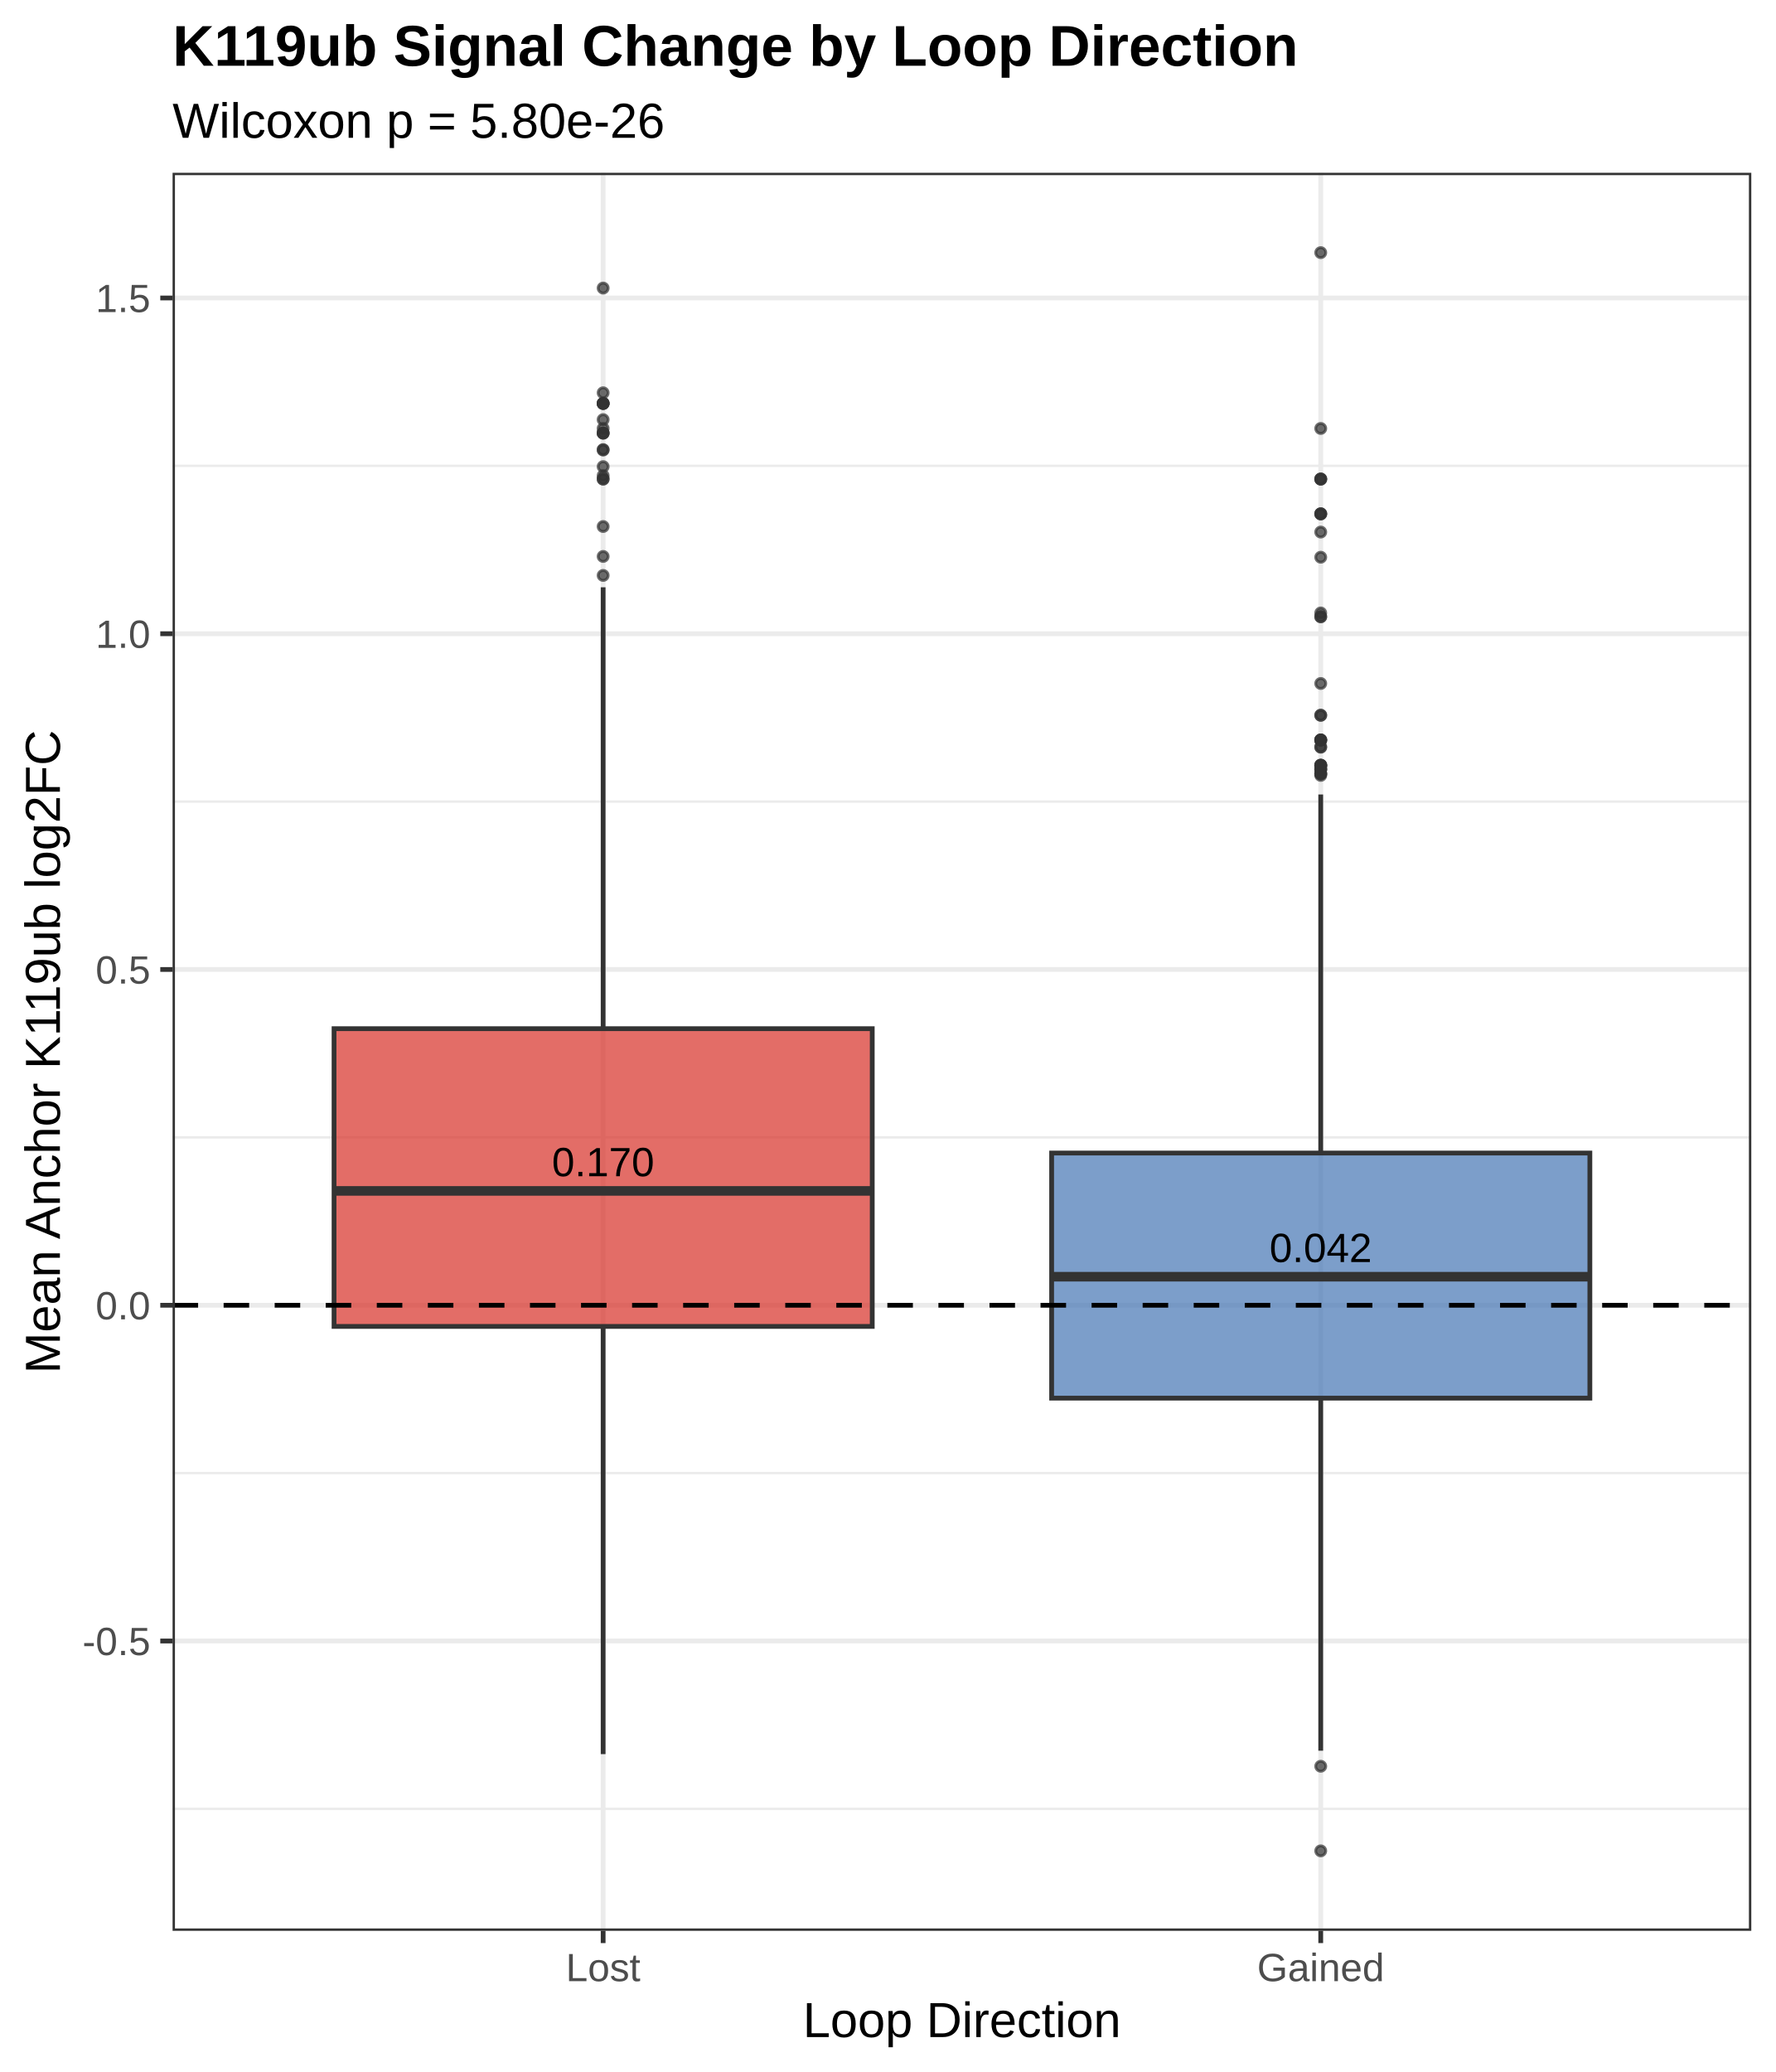
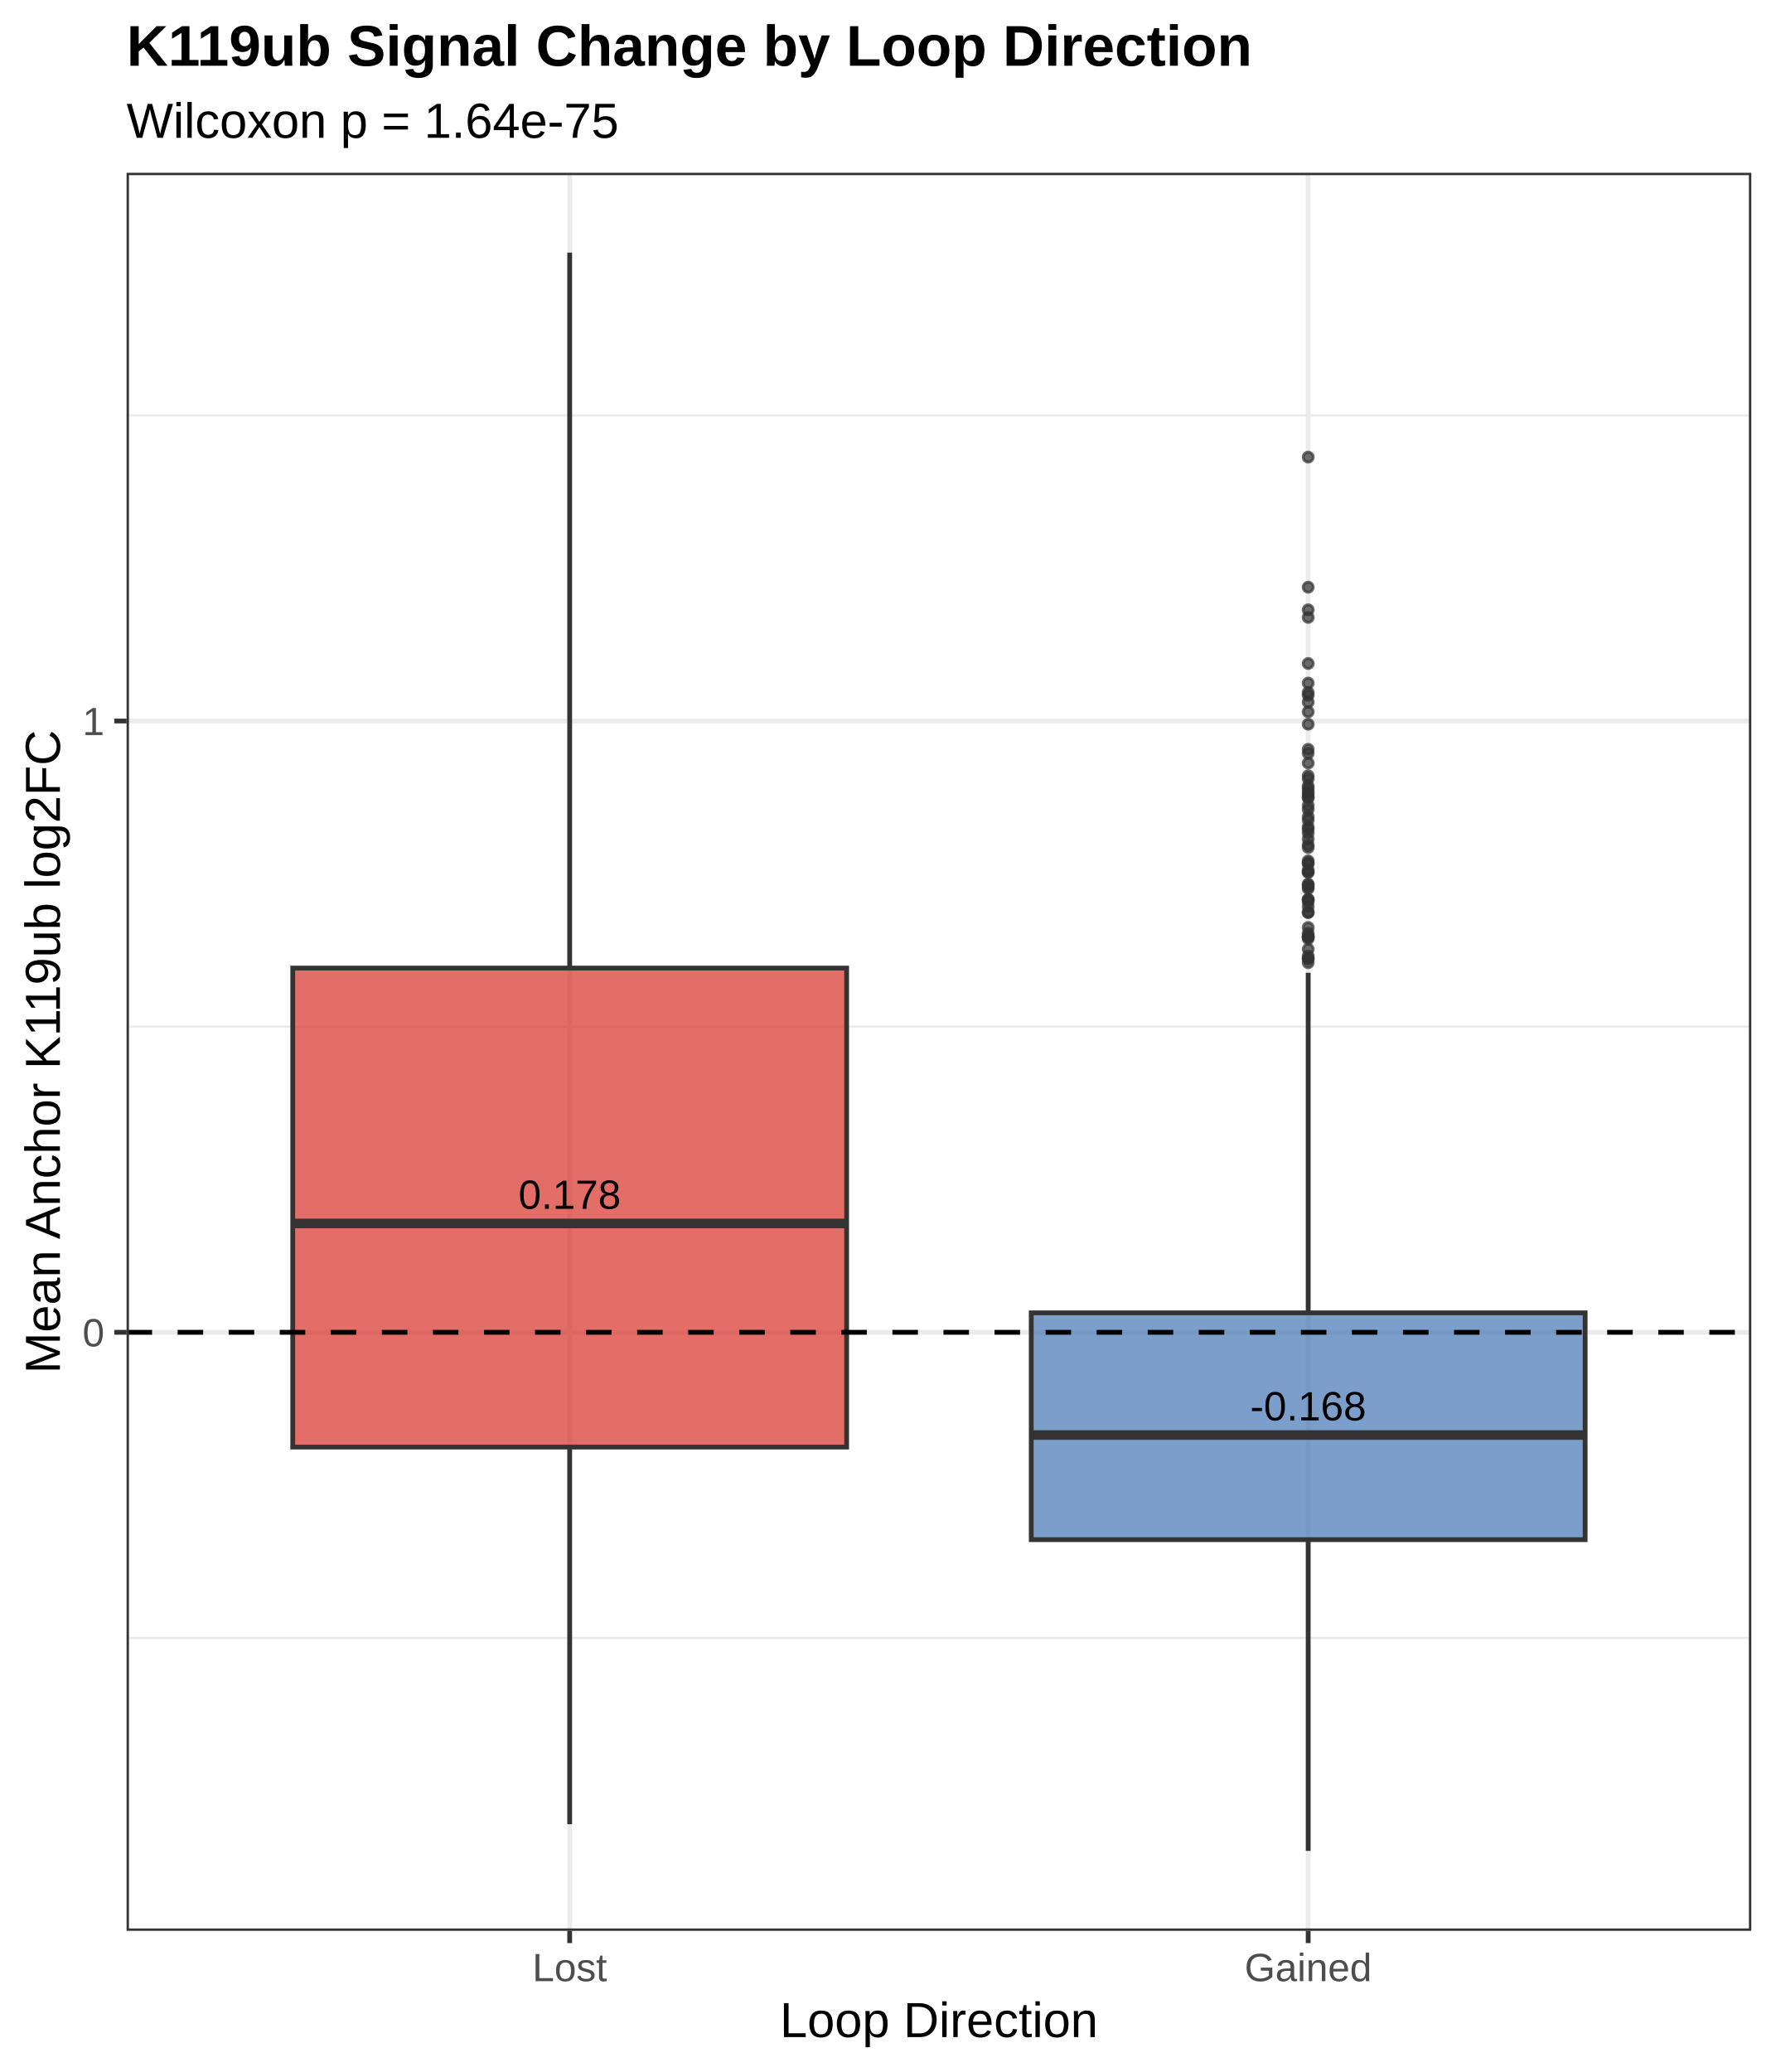
<svg xmlns="http://www.w3.org/2000/svg" width="432.00pt" height="504.00pt" viewBox="0 0 432.00 504.00">
  <g class="svglite">
    <defs>
      <style type="text/css">
    .svglite line, .svglite polyline, .svglite polygon, .svglite path, .svglite rect, .svglite circle {
      fill: none;
      stroke: #000000;
      stroke-linecap: round;
      stroke-linejoin: round;
      stroke-miterlimit: 10.00;
    }
    .svglite text {
      white-space: pre;
    }
    .svglite g.glyphgroup path {
      fill: inherit;
      stroke: none;
    }
  </style>
    </defs>
    <rect width="100%" height="100%" style="stroke: none; fill: #FFFFFF;" />
    <defs>
      <clipPath id="cpMC4wMHw0MzIuMDB8MC4wMHw1MDQuMDA=">
        <rect x="0.00" y="0.00" width="432.00" height="504.00" />
      </clipPath>
    </defs>
    <g clip-path="url(#cpMC4wMHw0MzIuMDB8MC4wMHw1MDQuMDA=)">
      <rect x="0.00" y="-0" width="432.00" height="504.00" style="stroke-width: 1.16; stroke: #FFFFFF; fill: #FFFFFF;" />
    </g>
    <defs>
-       <clipPath id="cpNDEuOTh8NDI2LjAyfDQyLjAyfDQ2OS42NQ==">
-         <rect x="41.98" y="42.02" width="384.04" height="427.64" />
+       <clipPath id="cpMzAuNzl8NDI2LjAyfDQyLjAyfDQ2OS42NQ==">
+         <rect x="30.79" y="42.02" width="395.23" height="427.64" />
      </clipPath>
    </defs>
-     <g clip-path="url(#cpNDEuOTh8NDI2LjAyfDQyLjAyfDQ2OS42NQ==)">
-       <rect x="41.98" y="42.02" width="384.04" height="427.64" style="stroke-width: 1.16; stroke: none; fill: #FFFFFF;" />
-       <polyline points="41.98,439.99 426.02,439.99 " style="stroke-width: 0.58; stroke: #EBEBEB; stroke-linecap: butt;" />
-       <polyline points="41.98,358.32 426.02,358.32 " style="stroke-width: 0.58; stroke: #EBEBEB; stroke-linecap: butt;" />
-       <polyline points="41.98,276.65 426.02,276.65 " style="stroke-width: 0.58; stroke: #EBEBEB; stroke-linecap: butt;" />
-       <polyline points="41.98,194.98 426.02,194.98 " style="stroke-width: 0.58; stroke: #EBEBEB; stroke-linecap: butt;" />
-       <polyline points="41.98,113.31 426.02,113.31 " style="stroke-width: 0.58; stroke: #EBEBEB; stroke-linecap: butt;" />
-       <polyline points="41.98,399.16 426.02,399.16 " style="stroke-width: 1.16; stroke: #EBEBEB; stroke-linecap: butt;" />
-       <polyline points="41.98,317.49 426.02,317.49 " style="stroke-width: 1.16; stroke: #EBEBEB; stroke-linecap: butt;" />
-       <polyline points="41.98,235.82 426.02,235.82 " style="stroke-width: 1.16; stroke: #EBEBEB; stroke-linecap: butt;" />
-       <polyline points="41.98,154.15 426.02,154.15 " style="stroke-width: 1.16; stroke: #EBEBEB; stroke-linecap: butt;" />
-       <polyline points="41.98,72.48 426.02,72.48 " style="stroke-width: 1.16; stroke: #EBEBEB; stroke-linecap: butt;" />
-       <polyline points="146.72,469.65 146.72,42.02 " style="stroke-width: 1.16; stroke: #EBEBEB; stroke-linecap: butt;" />
-       <polyline points="321.28,469.65 321.28,42.02 " style="stroke-width: 1.16; stroke: #EBEBEB; stroke-linecap: butt;" />
-       <circle cx="146.72" cy="95.54" r="1.21" style="stroke-width: 0.71; stroke: #333333; stroke-opacity: 0.70; fill: #333333; fill-opacity: 0.70;" />
-       <circle cx="146.72" cy="128.07" r="1.21" style="stroke-width: 0.71; stroke: #333333; stroke-opacity: 0.70; fill: #333333; fill-opacity: 0.70;" />
-       <circle cx="146.72" cy="109.47" r="1.21" style="stroke-width: 0.71; stroke: #333333; stroke-opacity: 0.70; fill: #333333; fill-opacity: 0.70;" />
-       <circle cx="146.72" cy="135.35" r="1.21" style="stroke-width: 0.71; stroke: #333333; stroke-opacity: 0.70; fill: #333333; fill-opacity: 0.70;" />
-       <circle cx="146.72" cy="139.97" r="1.21" style="stroke-width: 0.71; stroke: #333333; stroke-opacity: 0.70; fill: #333333; fill-opacity: 0.70;" />
-       <circle cx="146.72" cy="102.07" r="1.21" style="stroke-width: 0.71; stroke: #333333; stroke-opacity: 0.70; fill: #333333; fill-opacity: 0.70;" />
-       <circle cx="146.72" cy="105.35" r="1.21" style="stroke-width: 0.71; stroke: #333333; stroke-opacity: 0.70; fill: #333333; fill-opacity: 0.70;" />
-       <circle cx="146.72" cy="70.07" r="1.21" style="stroke-width: 0.71; stroke: #333333; stroke-opacity: 0.70; fill: #333333; fill-opacity: 0.70;" />
-       <circle cx="146.72" cy="98.13" r="1.21" style="stroke-width: 0.71; stroke: #333333; stroke-opacity: 0.70; fill: #333333; fill-opacity: 0.70;" />
-       <circle cx="146.72" cy="105.35" r="1.21" style="stroke-width: 0.71; stroke: #333333; stroke-opacity: 0.70; fill: #333333; fill-opacity: 0.70;" />
-       <circle cx="146.72" cy="115.70" r="1.21" style="stroke-width: 0.71; stroke: #333333; stroke-opacity: 0.70; fill: #333333; fill-opacity: 0.70;" />
-       <circle cx="146.72" cy="109.36" r="1.21" style="stroke-width: 0.71; stroke: #333333; stroke-opacity: 0.70; fill: #333333; fill-opacity: 0.70;" />
-       <circle cx="146.72" cy="116.53" r="1.21" style="stroke-width: 0.71; stroke: #333333; stroke-opacity: 0.70; fill: #333333; fill-opacity: 0.70;" />
-       <circle cx="146.72" cy="105.35" r="1.21" style="stroke-width: 0.71; stroke: #333333; stroke-opacity: 0.70; fill: #333333; fill-opacity: 0.70;" />
-       <circle cx="146.72" cy="116.53" r="1.21" style="stroke-width: 0.71; stroke: #333333; stroke-opacity: 0.70; fill: #333333; fill-opacity: 0.70;" />
-       <circle cx="146.72" cy="113.50" r="1.21" style="stroke-width: 0.71; stroke: #333333; stroke-opacity: 0.70; fill: #333333; fill-opacity: 0.70;" />
-       <circle cx="146.72" cy="104.22" r="1.21" style="stroke-width: 0.71; stroke: #333333; stroke-opacity: 0.70; fill: #333333; fill-opacity: 0.70;" />
-       <circle cx="146.72" cy="98.13" r="1.21" style="stroke-width: 0.71; stroke: #333333; stroke-opacity: 0.70; fill: #333333; fill-opacity: 0.70;" />
-       <circle cx="146.72" cy="98.13" r="1.21" style="stroke-width: 0.71; stroke: #333333; stroke-opacity: 0.70; fill: #333333; fill-opacity: 0.70;" />
-       <circle cx="146.72" cy="98.13" r="1.21" style="stroke-width: 0.71; stroke: #333333; stroke-opacity: 0.70; fill: #333333; fill-opacity: 0.70;" />
-       <line x1="146.72" y1="250.22" x2="146.72" y2="142.86" style="stroke-width: 1.16; stroke: #333333; stroke-linecap: butt;" />
-       <line x1="146.72" y1="322.64" x2="146.72" y2="426.68" style="stroke-width: 1.16; stroke: #333333; stroke-linecap: butt;" />
-       <polygon points="81.26,250.22 81.26,322.64 212.18,322.64 212.18,250.22 81.26,250.22 " style="stroke-width: 1.16; stroke: #333333; stroke-linecap: butt; stroke-linejoin: miter; fill: #D73027; fill-opacity: 0.70;" />
-       <line x1="81.26" y1="289.68" x2="212.18" y2="289.68" style="stroke-width: 2.33; stroke: #333333; stroke-linecap: butt; stroke-linejoin: miter;" />
-       <circle cx="321.28" cy="187.14" r="1.21" style="stroke-width: 0.71; stroke: #333333; stroke-opacity: 0.70; fill: #333333; fill-opacity: 0.70;" />
-       <circle cx="321.28" cy="181.68" r="1.21" style="stroke-width: 0.71; stroke: #333333; stroke-opacity: 0.70; fill: #333333; fill-opacity: 0.70;" />
-       <circle cx="321.28" cy="181.75" r="1.21" style="stroke-width: 0.71; stroke: #333333; stroke-opacity: 0.70; fill: #333333; fill-opacity: 0.70;" />
-       <circle cx="321.28" cy="187.14" r="1.21" style="stroke-width: 0.71; stroke: #333333; stroke-opacity: 0.70; fill: #333333; fill-opacity: 0.70;" />
-       <circle cx="321.28" cy="166.25" r="1.21" style="stroke-width: 0.71; stroke: #333333; stroke-opacity: 0.70; fill: #333333; fill-opacity: 0.70;" />
-       <circle cx="321.28" cy="135.54" r="1.21" style="stroke-width: 0.71; stroke: #333333; stroke-opacity: 0.70; fill: #333333; fill-opacity: 0.70;" />
-       <circle cx="321.28" cy="173.98" r="1.21" style="stroke-width: 0.71; stroke: #333333; stroke-opacity: 0.70; fill: #333333; fill-opacity: 0.70;" />
-       <circle cx="321.28" cy="188.20" r="1.21" style="stroke-width: 0.71; stroke: #333333; stroke-opacity: 0.70; fill: #333333; fill-opacity: 0.70;" />
-       <circle cx="321.28" cy="116.53" r="1.21" style="stroke-width: 0.71; stroke: #333333; stroke-opacity: 0.70; fill: #333333; fill-opacity: 0.70;" />
-       <circle cx="321.28" cy="429.63" r="1.21" style="stroke-width: 0.71; stroke: #333333; stroke-opacity: 0.70; fill: #333333; fill-opacity: 0.70;" />
-       <circle cx="321.28" cy="188.20" r="1.21" style="stroke-width: 0.71; stroke: #333333; stroke-opacity: 0.70; fill: #333333; fill-opacity: 0.70;" />
-       <circle cx="321.28" cy="116.53" r="1.21" style="stroke-width: 0.71; stroke: #333333; stroke-opacity: 0.70; fill: #333333; fill-opacity: 0.70;" />
-       <circle cx="321.28" cy="186.50" r="1.21" style="stroke-width: 0.71; stroke: #333333; stroke-opacity: 0.70; fill: #333333; fill-opacity: 0.70;" />
-       <circle cx="321.28" cy="124.99" r="1.21" style="stroke-width: 0.71; stroke: #333333; stroke-opacity: 0.70; fill: #333333; fill-opacity: 0.70;" />
-       <circle cx="321.28" cy="186.16" r="1.21" style="stroke-width: 0.71; stroke: #333333; stroke-opacity: 0.70; fill: #333333; fill-opacity: 0.70;" />
-       <circle cx="321.28" cy="188.61" r="1.21" style="stroke-width: 0.71; stroke: #333333; stroke-opacity: 0.70; fill: #333333; fill-opacity: 0.70;" />
-       <circle cx="321.28" cy="150.02" r="1.21" style="stroke-width: 0.71; stroke: #333333; stroke-opacity: 0.70; fill: #333333; fill-opacity: 0.70;" />
-       <circle cx="321.28" cy="61.45" r="1.21" style="stroke-width: 0.71; stroke: #333333; stroke-opacity: 0.70; fill: #333333; fill-opacity: 0.70;" />
-       <circle cx="321.28" cy="180.01" r="1.21" style="stroke-width: 0.71; stroke: #333333; stroke-opacity: 0.70; fill: #333333; fill-opacity: 0.70;" />
-       <circle cx="321.28" cy="180.01" r="1.21" style="stroke-width: 0.71; stroke: #333333; stroke-opacity: 0.70; fill: #333333; fill-opacity: 0.70;" />
-       <circle cx="321.28" cy="104.22" r="1.21" style="stroke-width: 0.71; stroke: #333333; stroke-opacity: 0.70; fill: #333333; fill-opacity: 0.70;" />
-       <circle cx="321.28" cy="186.16" r="1.21" style="stroke-width: 0.71; stroke: #333333; stroke-opacity: 0.70; fill: #333333; fill-opacity: 0.70;" />
-       <circle cx="321.28" cy="129.42" r="1.21" style="stroke-width: 0.71; stroke: #333333; stroke-opacity: 0.70; fill: #333333; fill-opacity: 0.70;" />
-       <circle cx="321.28" cy="150.02" r="1.21" style="stroke-width: 0.71; stroke: #333333; stroke-opacity: 0.70; fill: #333333; fill-opacity: 0.70;" />
-       <circle cx="321.28" cy="149.10" r="1.21" style="stroke-width: 0.71; stroke: #333333; stroke-opacity: 0.70; fill: #333333; fill-opacity: 0.70;" />
-       <circle cx="321.28" cy="179.99" r="1.21" style="stroke-width: 0.71; stroke: #333333; stroke-opacity: 0.70; fill: #333333; fill-opacity: 0.70;" />
-       <circle cx="321.28" cy="186.11" r="1.21" style="stroke-width: 0.71; stroke: #333333; stroke-opacity: 0.70; fill: #333333; fill-opacity: 0.70;" />
-       <circle cx="321.28" cy="450.21" r="1.21" style="stroke-width: 0.71; stroke: #333333; stroke-opacity: 0.70; fill: #333333; fill-opacity: 0.70;" />
-       <circle cx="321.28" cy="173.98" r="1.21" style="stroke-width: 0.71; stroke: #333333; stroke-opacity: 0.70; fill: #333333; fill-opacity: 0.70;" />
-       <circle cx="321.28" cy="124.99" r="1.21" style="stroke-width: 0.71; stroke: #333333; stroke-opacity: 0.70; fill: #333333; fill-opacity: 0.70;" />
-       <circle cx="321.28" cy="187.14" r="1.21" style="stroke-width: 0.71; stroke: #333333; stroke-opacity: 0.70; fill: #333333; fill-opacity: 0.70;" />
-       <circle cx="321.28" cy="188.20" r="1.21" style="stroke-width: 0.71; stroke: #333333; stroke-opacity: 0.70; fill: #333333; fill-opacity: 0.70;" />
-       <circle cx="321.28" cy="124.99" r="1.21" style="stroke-width: 0.71; stroke: #333333; stroke-opacity: 0.70; fill: #333333; fill-opacity: 0.70;" />
-       <circle cx="321.28" cy="186.16" r="1.21" style="stroke-width: 0.71; stroke: #333333; stroke-opacity: 0.70; fill: #333333; fill-opacity: 0.70;" />
-       <circle cx="321.28" cy="180.01" r="1.21" style="stroke-width: 0.71; stroke: #333333; stroke-opacity: 0.70; fill: #333333; fill-opacity: 0.70;" />
-       <circle cx="321.28" cy="116.53" r="1.21" style="stroke-width: 0.71; stroke: #333333; stroke-opacity: 0.70; fill: #333333; fill-opacity: 0.70;" />
-       <line x1="321.28" y1="280.47" x2="321.28" y2="193.25" style="stroke-width: 1.16; stroke: #333333; stroke-linecap: butt;" />
-       <line x1="321.28" y1="340.09" x2="321.28" y2="425.85" style="stroke-width: 1.16; stroke: #333333; stroke-linecap: butt;" />
-       <polygon points="255.82,280.47 255.82,340.09 386.75,340.09 386.75,280.47 255.82,280.47 " style="stroke-width: 1.16; stroke: #333333; stroke-linecap: butt; stroke-linejoin: miter; fill: #4575B4; fill-opacity: 0.70;" />
-       <line x1="255.82" y1="310.55" x2="386.75" y2="310.55" style="stroke-width: 2.33; stroke: #333333; stroke-linecap: butt; stroke-linejoin: miter;" />
-       <line x1="41.98" y1="317.49" x2="426.02" y2="317.49" style="stroke-width: 1.16; stroke-dasharray: 6.21,6.21; stroke-linecap: butt;" />
-       <text x="146.72" y="286.11" text-anchor="middle" style="font-size: 9.96px; font-family: &quot;Arial&quot;;" textLength="24.89px" lengthAdjust="spacingAndGlyphs">0.170</text>
-       <text x="321.28" y="306.99" text-anchor="middle" style="font-size: 9.96px; font-family: &quot;Arial&quot;;" textLength="24.89px" lengthAdjust="spacingAndGlyphs">0.042</text>
-       <rect x="41.98" y="42.02" width="384.04" height="427.64" style="stroke-width: 1.16; stroke: #333333;" />
+     <g clip-path="url(#cpMzAuNzl8NDI2LjAyfDQyLjAyfDQ2OS42NQ==)">
+       <rect x="30.79" y="42.02" width="395.23" height="427.64" style="stroke-width: 1.16; stroke: none; fill: #FFFFFF;" />
+       <polyline points="30.79,398.42 426.02,398.42 " style="stroke-width: 0.58; stroke: #EBEBEB; stroke-linecap: butt;" />
+       <polyline points="30.79,249.72 426.02,249.72 " style="stroke-width: 0.58; stroke: #EBEBEB; stroke-linecap: butt;" />
+       <polyline points="30.79,101.03 426.02,101.03 " style="stroke-width: 0.58; stroke: #EBEBEB; stroke-linecap: butt;" />
+       <polyline points="30.79,324.07 426.02,324.07 " style="stroke-width: 1.16; stroke: #EBEBEB; stroke-linecap: butt;" />
+       <polyline points="30.79,175.38 426.02,175.38 " style="stroke-width: 1.16; stroke: #EBEBEB; stroke-linecap: butt;" />
+       <polyline points="138.58,469.65 138.58,42.02 " style="stroke-width: 1.16; stroke: #EBEBEB; stroke-linecap: butt;" />
+       <polyline points="318.23,469.65 318.23,42.02 " style="stroke-width: 1.16; stroke: #EBEBEB; stroke-linecap: butt;" />
+       <line x1="138.58" y1="235.48" x2="138.58" y2="61.45" style="stroke-width: 1.16; stroke: #333333; stroke-linecap: butt;" />
+       <line x1="138.58" y1="351.99" x2="138.58" y2="443.72" style="stroke-width: 1.16; stroke: #333333; stroke-linecap: butt;" />
+       <polygon points="71.21,235.48 71.21,351.99 205.95,351.99 205.95,235.48 71.21,235.48 " style="stroke-width: 1.16; stroke: #333333; stroke-linecap: butt; stroke-linejoin: miter; fill: #D73027; fill-opacity: 0.70;" />
+       <line x1="71.21" y1="297.60" x2="205.95" y2="297.60" style="stroke-width: 2.33; stroke: #333333; stroke-linecap: butt; stroke-linejoin: miter;" />
+       <circle cx="318.23" cy="183.22" r="1.21" style="stroke-width: 0.71; stroke: #333333; stroke-opacity: 0.70; fill: #333333; fill-opacity: 0.70;" />
+       <circle cx="318.23" cy="212.18" r="1.21" style="stroke-width: 0.71; stroke: #333333; stroke-opacity: 0.70; fill: #333333; fill-opacity: 0.70;" />
+       <circle cx="318.23" cy="201.70" r="1.21" style="stroke-width: 0.71; stroke: #333333; stroke-opacity: 0.70; fill: #333333; fill-opacity: 0.70;" />
+       <circle cx="318.23" cy="228.35" r="1.21" style="stroke-width: 0.71; stroke: #333333; stroke-opacity: 0.70; fill: #333333; fill-opacity: 0.70;" />
+       <circle cx="318.23" cy="161.39" r="1.21" style="stroke-width: 0.71; stroke: #333333; stroke-opacity: 0.70; fill: #333333; fill-opacity: 0.70;" />
+       <circle cx="318.23" cy="166.15" r="1.21" style="stroke-width: 0.71; stroke: #333333; stroke-opacity: 0.70; fill: #333333; fill-opacity: 0.70;" />
+       <circle cx="318.23" cy="201.18" r="1.21" style="stroke-width: 0.71; stroke: #333333; stroke-opacity: 0.70; fill: #333333; fill-opacity: 0.70;" />
+       <circle cx="318.23" cy="150.18" r="1.21" style="stroke-width: 0.71; stroke: #333333; stroke-opacity: 0.70; fill: #333333; fill-opacity: 0.70;" />
+       <circle cx="318.23" cy="216.17" r="1.21" style="stroke-width: 0.71; stroke: #333333; stroke-opacity: 0.70; fill: #333333; fill-opacity: 0.70;" />
+       <circle cx="318.23" cy="199.52" r="1.21" style="stroke-width: 0.71; stroke: #333333; stroke-opacity: 0.70; fill: #333333; fill-opacity: 0.70;" />
+       <circle cx="318.23" cy="168.43" r="1.21" style="stroke-width: 0.71; stroke: #333333; stroke-opacity: 0.70; fill: #333333; fill-opacity: 0.70;" />
+       <circle cx="318.23" cy="198.67" r="1.21" style="stroke-width: 0.71; stroke: #333333; stroke-opacity: 0.70; fill: #333333; fill-opacity: 0.70;" />
+       <circle cx="318.23" cy="142.83" r="1.21" style="stroke-width: 0.71; stroke: #333333; stroke-opacity: 0.70; fill: #333333; fill-opacity: 0.70;" />
+       <circle cx="318.23" cy="218.79" r="1.21" style="stroke-width: 0.71; stroke: #333333; stroke-opacity: 0.70; fill: #333333; fill-opacity: 0.70;" />
+       <circle cx="318.23" cy="211.65" r="1.21" style="stroke-width: 0.71; stroke: #333333; stroke-opacity: 0.70; fill: #333333; fill-opacity: 0.70;" />
+       <circle cx="318.23" cy="219.29" r="1.21" style="stroke-width: 0.71; stroke: #333333; stroke-opacity: 0.70; fill: #333333; fill-opacity: 0.70;" />
+       <circle cx="318.23" cy="188.69" r="1.21" style="stroke-width: 0.71; stroke: #333333; stroke-opacity: 0.70; fill: #333333; fill-opacity: 0.70;" />
+       <circle cx="318.23" cy="227.80" r="1.21" style="stroke-width: 0.71; stroke: #333333; stroke-opacity: 0.70; fill: #333333; fill-opacity: 0.70;" />
+       <circle cx="318.23" cy="221.93" r="1.21" style="stroke-width: 0.71; stroke: #333333; stroke-opacity: 0.70; fill: #333333; fill-opacity: 0.70;" />
+       <circle cx="318.23" cy="215.74" r="1.21" style="stroke-width: 0.71; stroke: #333333; stroke-opacity: 0.70; fill: #333333; fill-opacity: 0.70;" />
+       <circle cx="318.23" cy="212.17" r="1.21" style="stroke-width: 0.71; stroke: #333333; stroke-opacity: 0.70; fill: #333333; fill-opacity: 0.70;" />
+       <circle cx="318.23" cy="185.60" r="1.21" style="stroke-width: 0.71; stroke: #333333; stroke-opacity: 0.70; fill: #333333; fill-opacity: 0.70;" />
+       <circle cx="318.23" cy="215.05" r="1.21" style="stroke-width: 0.71; stroke: #333333; stroke-opacity: 0.70; fill: #333333; fill-opacity: 0.70;" />
+       <circle cx="318.23" cy="196.91" r="1.21" style="stroke-width: 0.71; stroke: #333333; stroke-opacity: 0.70; fill: #333333; fill-opacity: 0.70;" />
+       <circle cx="318.23" cy="227.85" r="1.21" style="stroke-width: 0.71; stroke: #333333; stroke-opacity: 0.70; fill: #333333; fill-opacity: 0.70;" />
+       <circle cx="318.23" cy="193.16" r="1.21" style="stroke-width: 0.71; stroke: #333333; stroke-opacity: 0.70; fill: #333333; fill-opacity: 0.70;" />
+       <circle cx="318.23" cy="215.28" r="1.21" style="stroke-width: 0.71; stroke: #333333; stroke-opacity: 0.70; fill: #333333; fill-opacity: 0.70;" />
+       <circle cx="318.23" cy="225.61" r="1.21" style="stroke-width: 0.71; stroke: #333333; stroke-opacity: 0.70; fill: #333333; fill-opacity: 0.70;" />
+       <circle cx="318.23" cy="232.55" r="1.21" style="stroke-width: 0.71; stroke: #333333; stroke-opacity: 0.70; fill: #333333; fill-opacity: 0.70;" />
+       <circle cx="318.23" cy="220.52" r="1.21" style="stroke-width: 0.71; stroke: #333333; stroke-opacity: 0.70; fill: #333333; fill-opacity: 0.70;" />
+       <circle cx="318.23" cy="176.16" r="1.21" style="stroke-width: 0.71; stroke: #333333; stroke-opacity: 0.70; fill: #333333; fill-opacity: 0.70;" />
+       <circle cx="318.23" cy="233.22" r="1.21" style="stroke-width: 0.71; stroke: #333333; stroke-opacity: 0.70; fill: #333333; fill-opacity: 0.70;" />
+       <circle cx="318.23" cy="111.19" r="1.21" style="stroke-width: 0.71; stroke: #333333; stroke-opacity: 0.70; fill: #333333; fill-opacity: 0.70;" />
+       <circle cx="318.23" cy="173.15" r="1.21" style="stroke-width: 0.71; stroke: #333333; stroke-opacity: 0.70; fill: #333333; fill-opacity: 0.70;" />
+       <circle cx="318.23" cy="227.83" r="1.21" style="stroke-width: 0.71; stroke: #333333; stroke-opacity: 0.70; fill: #333333; fill-opacity: 0.70;" />
+       <circle cx="318.23" cy="148.33" r="1.21" style="stroke-width: 0.71; stroke: #333333; stroke-opacity: 0.70; fill: #333333; fill-opacity: 0.70;" />
+       <circle cx="318.23" cy="233.15" r="1.21" style="stroke-width: 0.71; stroke: #333333; stroke-opacity: 0.70; fill: #333333; fill-opacity: 0.70;" />
+       <circle cx="318.23" cy="227.00" r="1.21" style="stroke-width: 0.71; stroke: #333333; stroke-opacity: 0.70; fill: #333333; fill-opacity: 0.70;" />
+       <circle cx="318.23" cy="189.43" r="1.21" style="stroke-width: 0.71; stroke: #333333; stroke-opacity: 0.70; fill: #333333; fill-opacity: 0.70;" />
+       <circle cx="318.23" cy="230.88" r="1.21" style="stroke-width: 0.71; stroke: #333333; stroke-opacity: 0.70; fill: #333333; fill-opacity: 0.70;" />
+       <circle cx="318.23" cy="204.09" r="1.21" style="stroke-width: 0.71; stroke: #333333; stroke-opacity: 0.70; fill: #333333; fill-opacity: 0.70;" />
+       <circle cx="318.23" cy="206.17" r="1.21" style="stroke-width: 0.71; stroke: #333333; stroke-opacity: 0.70; fill: #333333; fill-opacity: 0.70;" />
+       <circle cx="318.23" cy="192.57" r="1.21" style="stroke-width: 0.71; stroke: #333333; stroke-opacity: 0.70; fill: #333333; fill-opacity: 0.70;" />
+       <circle cx="318.23" cy="182.27" r="1.21" style="stroke-width: 0.71; stroke: #333333; stroke-opacity: 0.70; fill: #333333; fill-opacity: 0.70;" />
+       <circle cx="318.23" cy="191.20" r="1.21" style="stroke-width: 0.71; stroke: #333333; stroke-opacity: 0.70; fill: #333333; fill-opacity: 0.70;" />
+       <circle cx="318.23" cy="195.92" r="1.21" style="stroke-width: 0.71; stroke: #333333; stroke-opacity: 0.70; fill: #333333; fill-opacity: 0.70;" />
+       <circle cx="318.23" cy="209.40" r="1.21" style="stroke-width: 0.71; stroke: #333333; stroke-opacity: 0.70; fill: #333333; fill-opacity: 0.70;" />
+       <circle cx="318.23" cy="234.17" r="1.21" style="stroke-width: 0.71; stroke: #333333; stroke-opacity: 0.70; fill: #333333; fill-opacity: 0.70;" />
+       <circle cx="318.23" cy="218.78" r="1.21" style="stroke-width: 0.71; stroke: #333333; stroke-opacity: 0.70; fill: #333333; fill-opacity: 0.70;" />
+       <circle cx="318.23" cy="221.97" r="1.21" style="stroke-width: 0.71; stroke: #333333; stroke-opacity: 0.70; fill: #333333; fill-opacity: 0.70;" />
+       <circle cx="318.23" cy="210.10" r="1.21" style="stroke-width: 0.71; stroke: #333333; stroke-opacity: 0.70; fill: #333333; fill-opacity: 0.70;" />
+       <circle cx="318.23" cy="169.13" r="1.21" style="stroke-width: 0.71; stroke: #333333; stroke-opacity: 0.70; fill: #333333; fill-opacity: 0.70;" />
+       <circle cx="318.23" cy="202.61" r="1.21" style="stroke-width: 0.71; stroke: #333333; stroke-opacity: 0.70; fill: #333333; fill-opacity: 0.70;" />
+       <circle cx="318.23" cy="193.89" r="1.21" style="stroke-width: 0.71; stroke: #333333; stroke-opacity: 0.70; fill: #333333; fill-opacity: 0.70;" />
+       <circle cx="318.23" cy="205.55" r="1.21" style="stroke-width: 0.71; stroke: #333333; stroke-opacity: 0.70; fill: #333333; fill-opacity: 0.70;" />
+       <circle cx="318.23" cy="170.79" r="1.21" style="stroke-width: 0.71; stroke: #333333; stroke-opacity: 0.70; fill: #333333; fill-opacity: 0.70;" />
+       <circle cx="318.23" cy="191.81" r="1.21" style="stroke-width: 0.71; stroke: #333333; stroke-opacity: 0.70; fill: #333333; fill-opacity: 0.70;" />
+       <circle cx="318.23" cy="194.05" r="1.21" style="stroke-width: 0.71; stroke: #333333; stroke-opacity: 0.70; fill: #333333; fill-opacity: 0.70;" />
+       <circle cx="318.23" cy="209.88" r="1.21" style="stroke-width: 0.71; stroke: #333333; stroke-opacity: 0.70; fill: #333333; fill-opacity: 0.70;" />
+       <line x1="318.23" y1="319.34" x2="318.23" y2="236.62" style="stroke-width: 1.16; stroke: #333333; stroke-linecap: butt;" />
+       <line x1="318.23" y1="374.51" x2="318.23" y2="450.21" style="stroke-width: 1.16; stroke: #333333; stroke-linecap: butt;" />
+       <polygon points="250.86,319.34 250.86,374.51 385.60,374.51 385.60,319.34 250.86,319.34 " style="stroke-width: 1.16; stroke: #333333; stroke-linecap: butt; stroke-linejoin: miter; fill: #4575B4; fill-opacity: 0.70;" />
+       <line x1="250.86" y1="349.06" x2="385.60" y2="349.06" style="stroke-width: 2.33; stroke: #333333; stroke-linecap: butt; stroke-linejoin: miter;" />
+       <line x1="30.79" y1="324.07" x2="426.02" y2="324.07" style="stroke-width: 1.16; stroke-dasharray: 6.21,6.21; stroke-linecap: butt;" />
+       <text x="138.58" y="294.04" text-anchor="middle" style="font-size: 9.96px; font-family: &quot;Arial&quot;;" textLength="24.89px" lengthAdjust="spacingAndGlyphs">0.178</text>
+       <text x="318.23" y="345.50" text-anchor="middle" style="font-size: 9.96px; font-family: &quot;Arial&quot;;" textLength="28.20px" lengthAdjust="spacingAndGlyphs">-0.168</text>
+       <rect x="30.79" y="42.02" width="395.23" height="427.64" style="stroke-width: 1.16; stroke: #333333;" />
    </g>
    <g clip-path="url(#cpMC4wMHw0MzIuMDB8MC4wMHw1MDQuMDA=)">
-       <text x="36.60" y="402.59" text-anchor="end" style="font-size: 9.60px;fill: #4D4D4D; font-family: &quot;Arial&quot;;" textLength="16.52px" lengthAdjust="spacingAndGlyphs">-0.5</text>
-       <text x="36.60" y="320.92" text-anchor="end" style="font-size: 9.60px;fill: #4D4D4D; font-family: &quot;Arial&quot;;" textLength="13.33px" lengthAdjust="spacingAndGlyphs">0.0</text>
-       <text x="36.60" y="239.25" text-anchor="end" style="font-size: 9.60px;fill: #4D4D4D; font-family: &quot;Arial&quot;;" textLength="13.33px" lengthAdjust="spacingAndGlyphs">0.5</text>
-       <text x="36.60" y="157.58" text-anchor="end" style="font-size: 9.60px;fill: #4D4D4D; font-family: &quot;Arial&quot;;" textLength="13.33px" lengthAdjust="spacingAndGlyphs">1.0</text>
-       <text x="36.60" y="75.91" text-anchor="end" style="font-size: 9.60px;fill: #4D4D4D; font-family: &quot;Arial&quot;;" textLength="13.33px" lengthAdjust="spacingAndGlyphs">1.5</text>
-       <polyline points="38.99,399.16 41.98,399.16 " style="stroke-width: 1.16; stroke: #333333; stroke-linecap: butt;" />
-       <polyline points="38.99,317.49 41.98,317.49 " style="stroke-width: 1.16; stroke: #333333; stroke-linecap: butt;" />
-       <polyline points="38.99,235.82 41.98,235.82 " style="stroke-width: 1.16; stroke: #333333; stroke-linecap: butt;" />
-       <polyline points="38.99,154.15 41.98,154.15 " style="stroke-width: 1.16; stroke: #333333; stroke-linecap: butt;" />
-       <polyline points="38.99,72.48 41.98,72.48 " style="stroke-width: 1.16; stroke: #333333; stroke-linecap: butt;" />
-       <polyline points="146.72,472.64 146.72,469.65 " style="stroke-width: 1.16; stroke: #333333; stroke-linecap: butt;" />
-       <polyline points="321.28,472.64 321.28,469.65 " style="stroke-width: 1.16; stroke: #333333; stroke-linecap: butt;" />
-       <text x="146.72" y="481.90" text-anchor="middle" style="font-size: 9.60px;fill: #4D4D4D; font-family: &quot;Arial&quot;;" textLength="18.12px" lengthAdjust="spacingAndGlyphs">Lost</text>
-       <text x="321.28" y="481.90" text-anchor="middle" style="font-size: 9.60px;fill: #4D4D4D; font-family: &quot;Arial&quot;;" textLength="30.91px" lengthAdjust="spacingAndGlyphs">Gained</text>
-       <text x="234.00" y="495.50" text-anchor="middle" style="font-size: 12.00px; font-family: &quot;Arial&quot;;" textLength="77.38px" lengthAdjust="spacingAndGlyphs">Loop Direction</text>
+       <text x="25.41" y="327.50" text-anchor="end" style="font-size: 9.60px;fill: #4D4D4D; font-family: &quot;Arial&quot;;" textLength="5.33px" lengthAdjust="spacingAndGlyphs">0</text>
+       <text x="25.41" y="178.81" text-anchor="end" style="font-size: 9.60px;fill: #4D4D4D; font-family: &quot;Arial&quot;;" textLength="5.33px" lengthAdjust="spacingAndGlyphs">1</text>
+       <polyline points="27.80,324.07 30.79,324.07 " style="stroke-width: 1.16; stroke: #333333; stroke-linecap: butt;" />
+       <polyline points="27.80,175.38 30.79,175.38 " style="stroke-width: 1.16; stroke: #333333; stroke-linecap: butt;" />
+       <polyline points="138.58,472.64 138.58,469.65 " style="stroke-width: 1.16; stroke: #333333; stroke-linecap: butt;" />
+       <polyline points="318.23,472.64 318.23,469.65 " style="stroke-width: 1.16; stroke: #333333; stroke-linecap: butt;" />
+       <text x="138.58" y="481.90" text-anchor="middle" style="font-size: 9.60px;fill: #4D4D4D; font-family: &quot;Arial&quot;;" textLength="18.12px" lengthAdjust="spacingAndGlyphs">Lost</text>
+       <text x="318.23" y="481.90" text-anchor="middle" style="font-size: 9.60px;fill: #4D4D4D; font-family: &quot;Arial&quot;;" textLength="30.91px" lengthAdjust="spacingAndGlyphs">Gained</text>
+       <text x="228.41" y="495.50" text-anchor="middle" style="font-size: 12.00px; font-family: &quot;Arial&quot;;" textLength="77.38px" lengthAdjust="spacingAndGlyphs">Loop Direction</text>
      <text transform="translate(14.57,255.83) rotate(-90)" text-anchor="middle" style="font-size: 12.00px; font-family: &quot;Arial&quot;;" textLength="156.52px" lengthAdjust="spacingAndGlyphs">Mean Anchor K119ub log2FC</text>
-       <text x="41.98" y="33.52" style="font-size: 12.00px; font-family: &quot;Arial&quot;;" textLength="119.72px" lengthAdjust="spacingAndGlyphs">Wilcoxon p = 5.80e-26</text>
-       <text x="41.98" y="16.00" style="font-size: 14.00px; font-weight: bold; font-family: &quot;Arial&quot;;" textLength="273.72px" lengthAdjust="spacingAndGlyphs">K119ub Signal Change by Loop Direction</text>
+       <text x="30.79" y="33.52" style="font-size: 12.00px; font-family: &quot;Arial&quot;;" textLength="119.72px" lengthAdjust="spacingAndGlyphs">Wilcoxon p = 1.64e-75</text>
+       <text x="30.79" y="16.00" style="font-size: 14.00px; font-weight: bold; font-family: &quot;Arial&quot;;" textLength="273.72px" lengthAdjust="spacingAndGlyphs">K119ub Signal Change by Loop Direction</text>
    </g>
  </g>
</svg>
